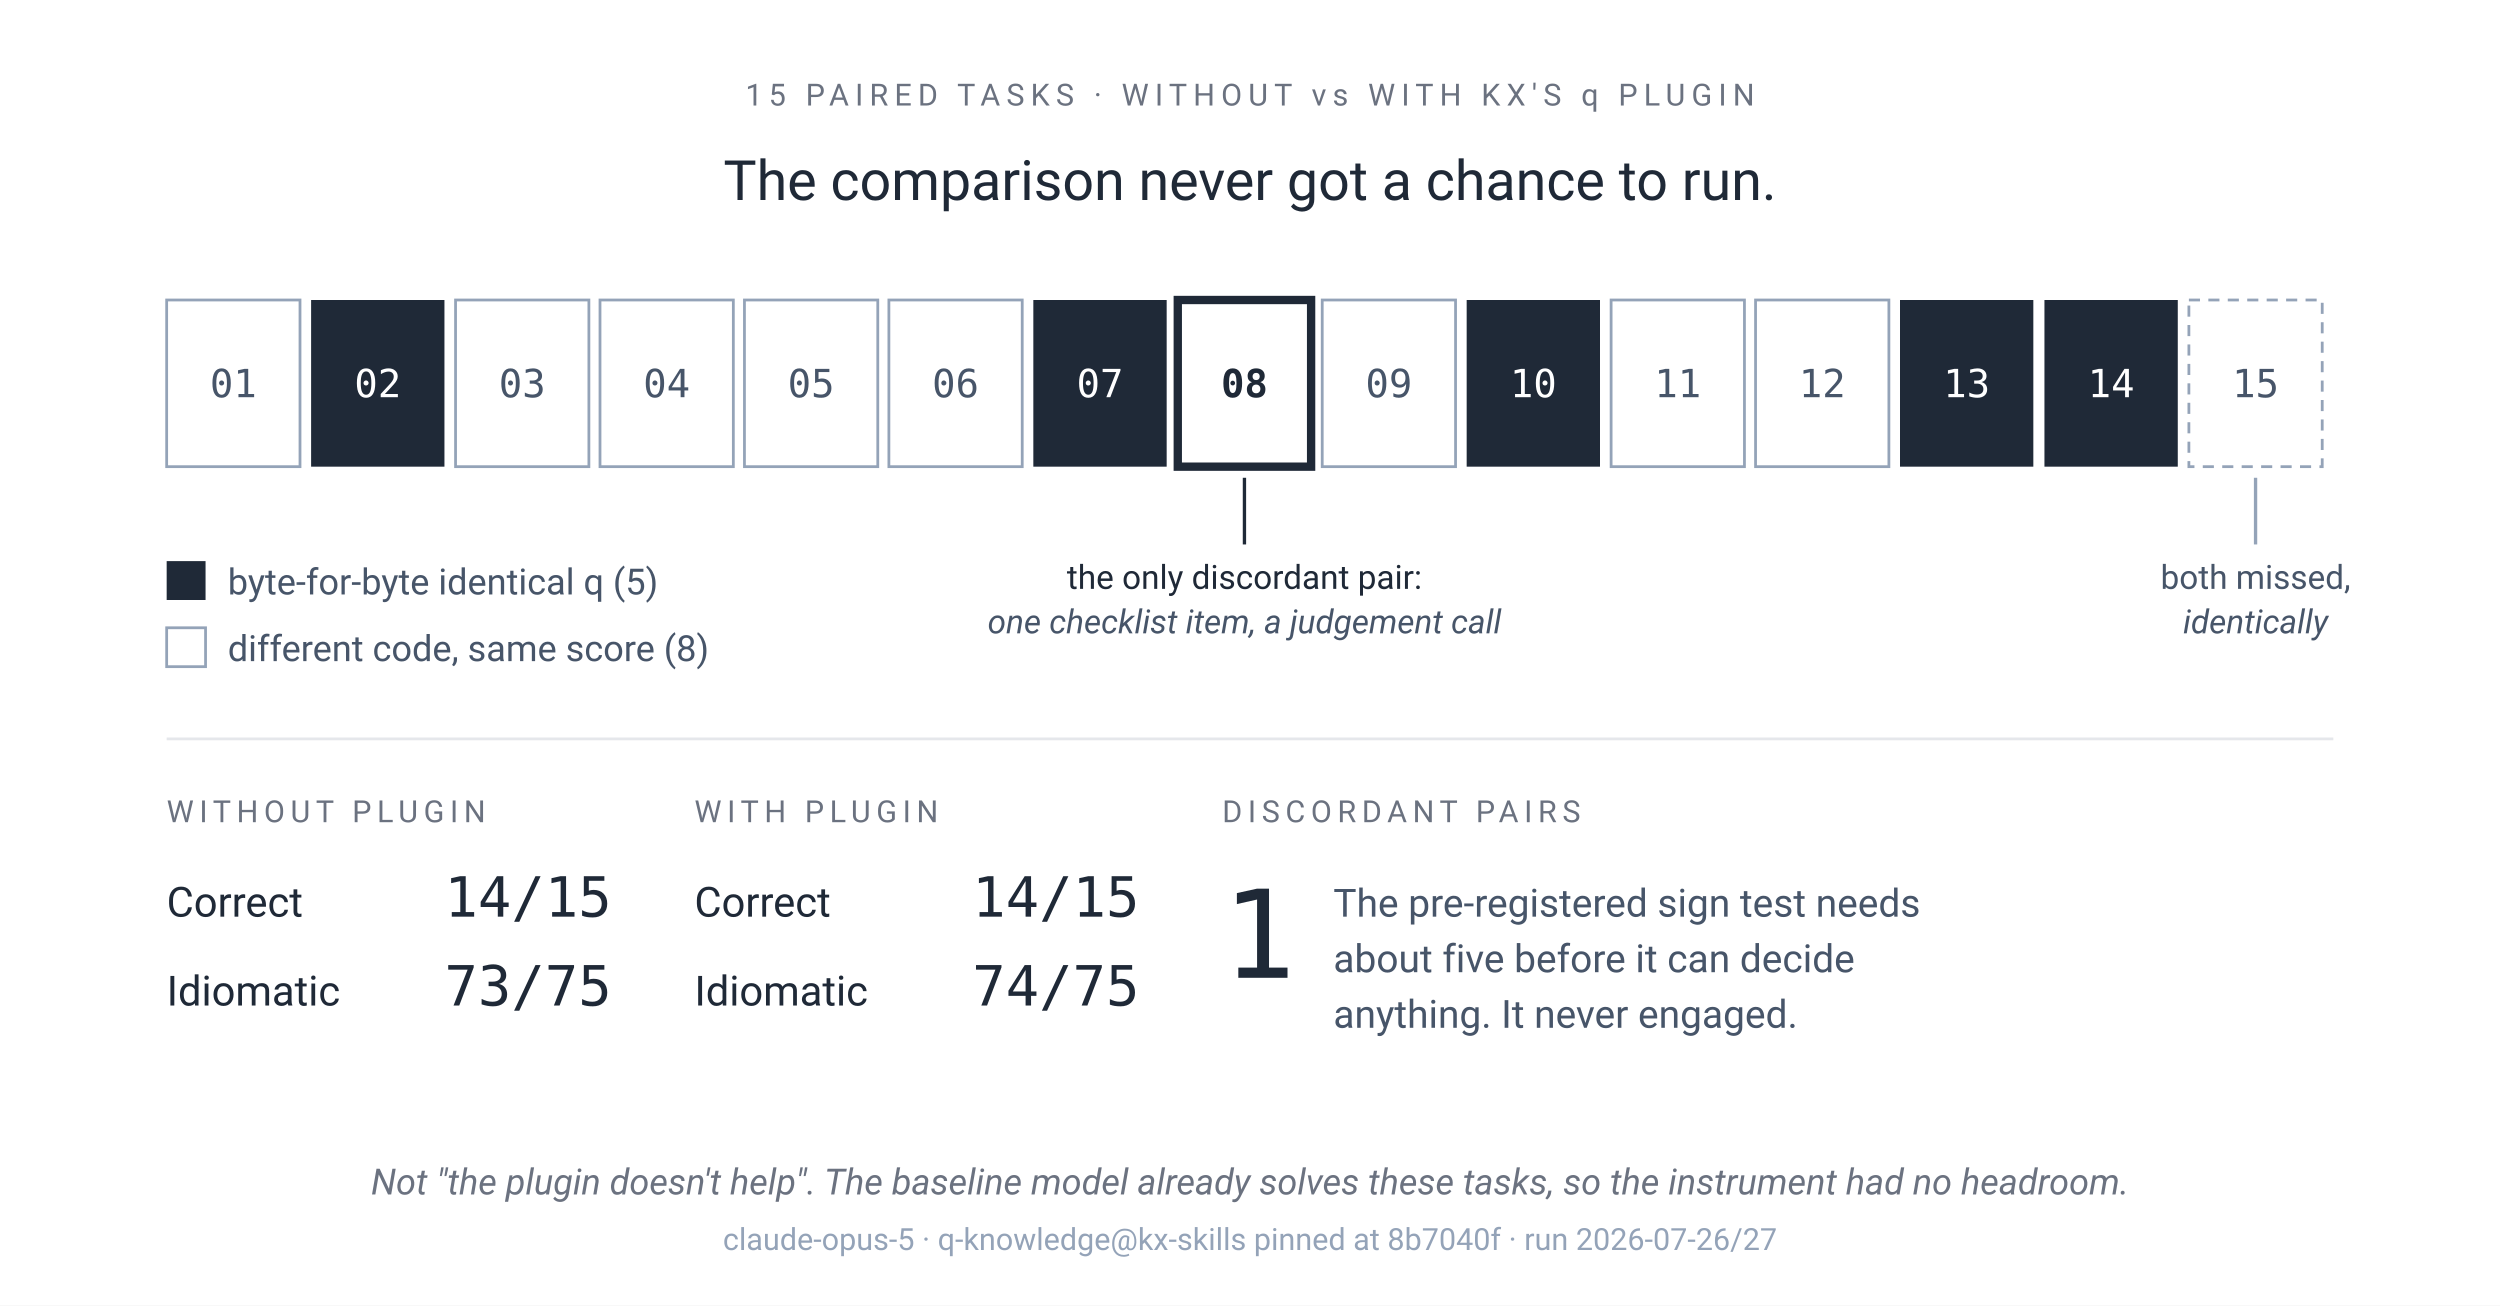
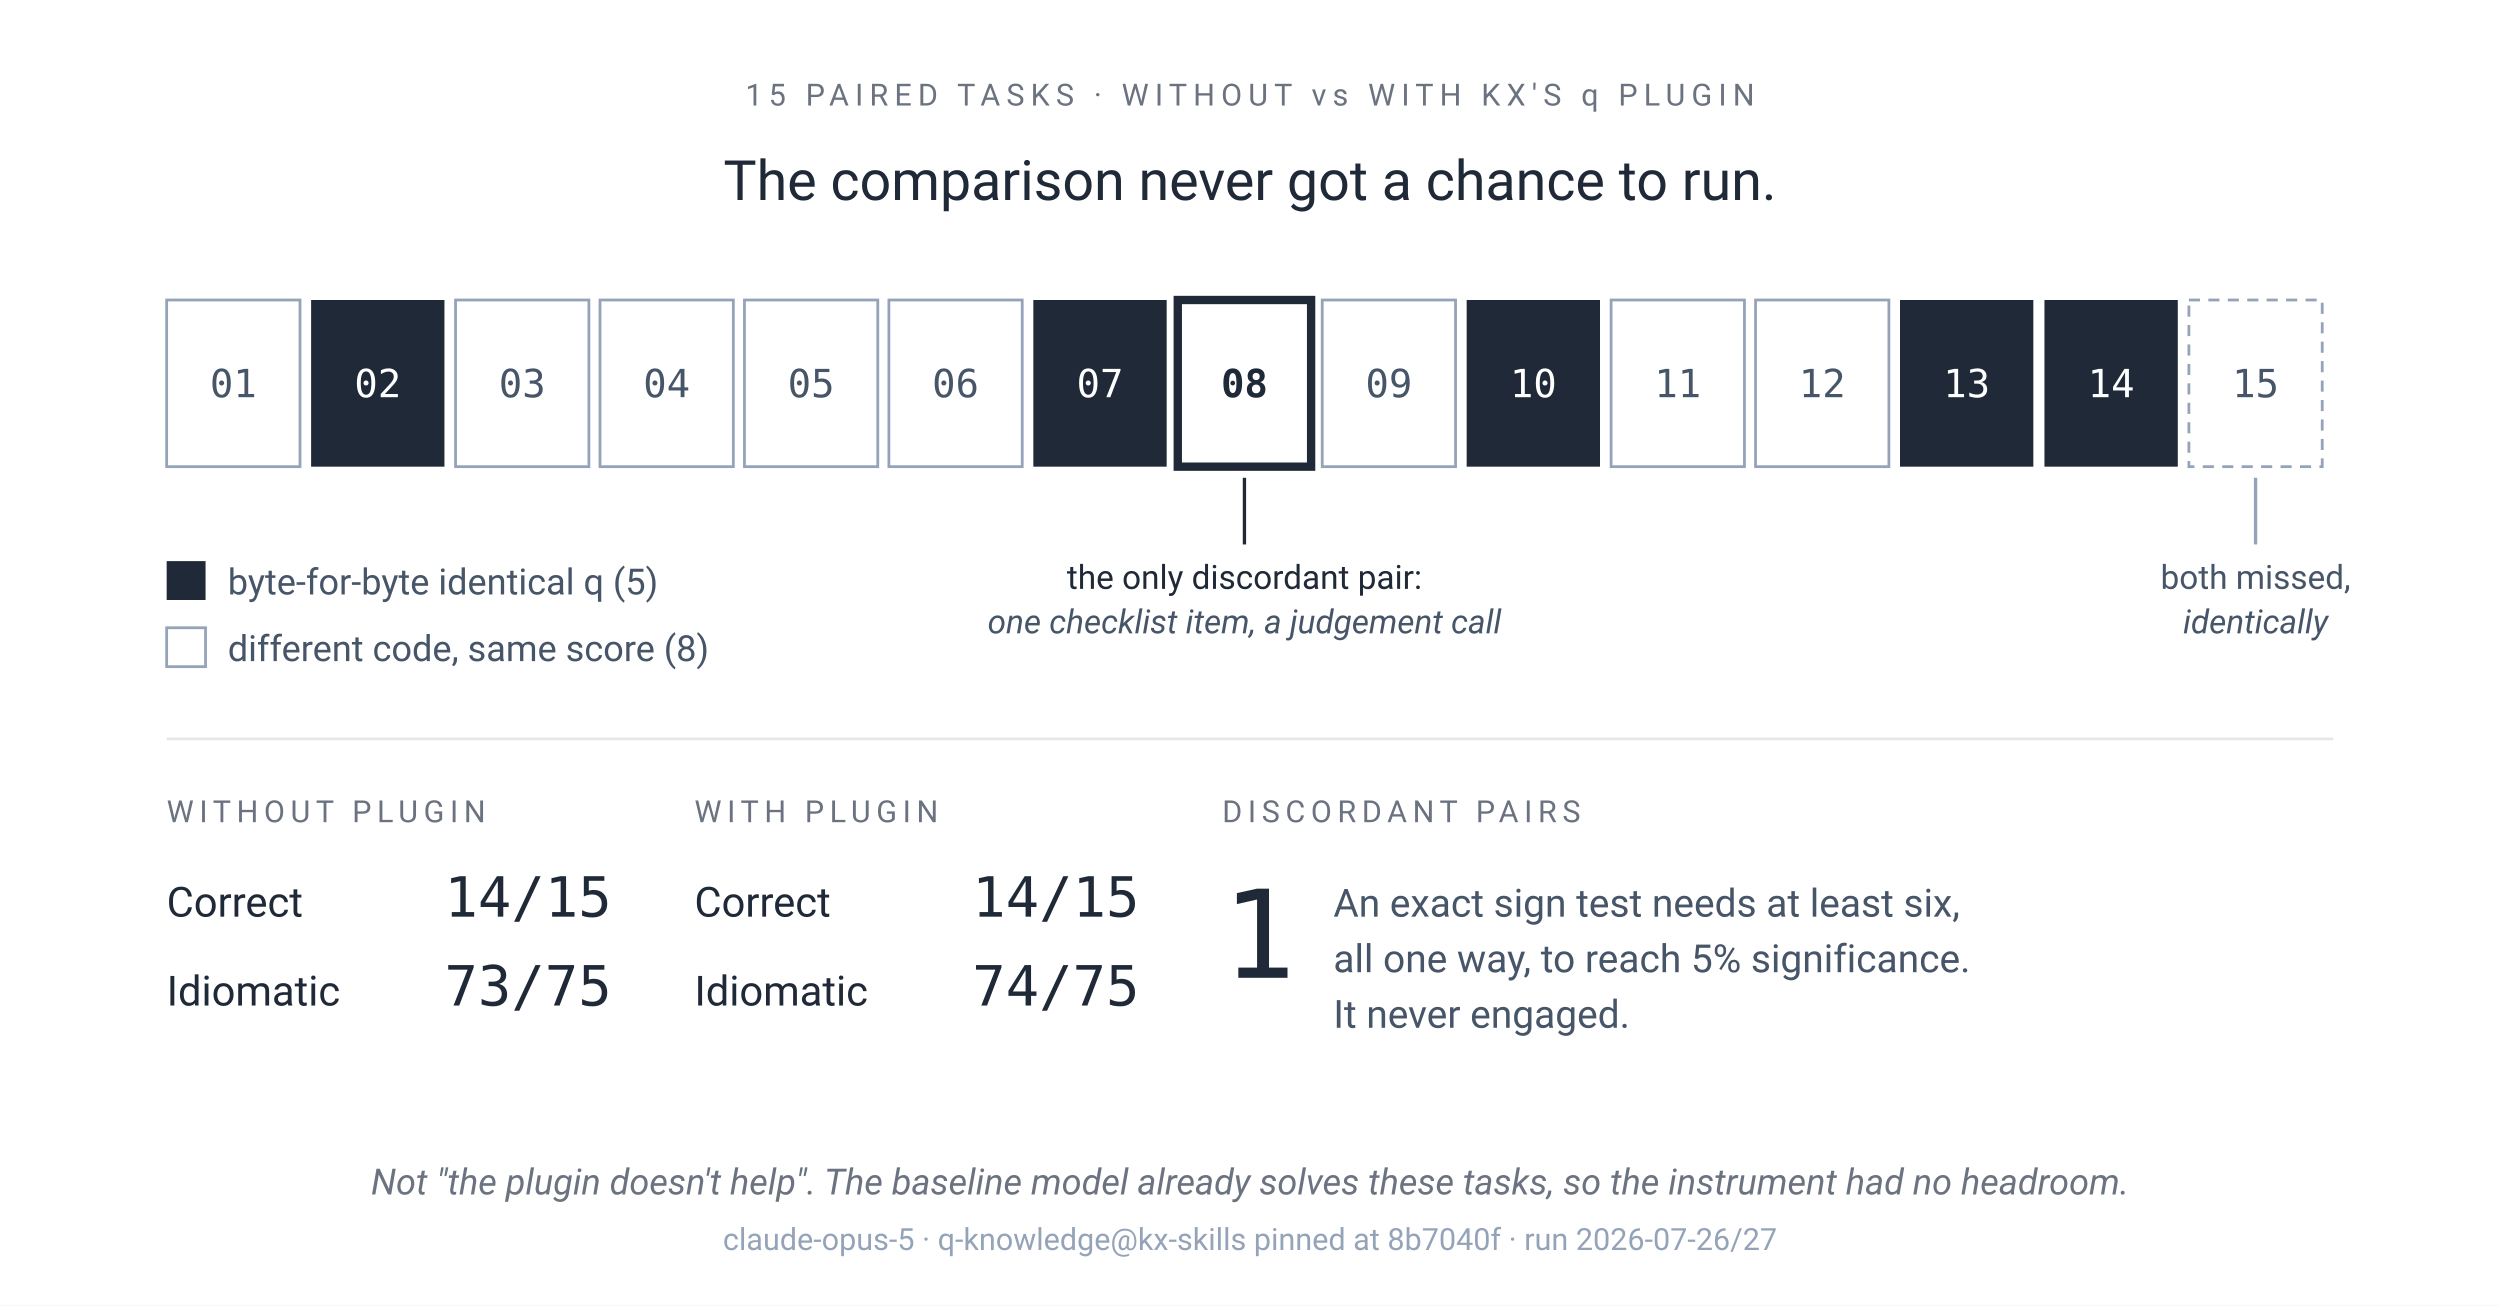
<svg xmlns="http://www.w3.org/2000/svg" viewBox="0 0 900 470" role="img" aria-labelledby="title desc" font-family="-apple-system, BlinkMacSystemFont, 'Segoe UI', Roboto, sans-serif">
  <rect width="900" height="470" fill="#ffffff" />
  <text x="450" y="38" text-anchor="middle" font-size="11" letter-spacing="2.2" fill="#6b7280">15 PAIRED TASKS · WITHOUT vs WITH KX'S q PLUGIN</text>
  <text x="450" y="72" text-anchor="middle" font-size="20" fill="#1f2937">The comparison never got a chance to run.</text>
  <g font-family="'SF Mono', Menlo, Consolas, monospace" font-size="14" text-anchor="middle">
    <rect x="60" y="108" width="48" height="60" fill="#ffffff" stroke="#94a3b8" />
    <text x="84" y="143" fill="#475569">01</text>
    <rect x="112" y="108" width="48" height="60" fill="#1f2937" />
    <text x="136" y="143" fill="#ffffff">02</text>
    <rect x="164" y="108" width="48" height="60" fill="#ffffff" stroke="#94a3b8" />
    <text x="188" y="143" fill="#475569">03</text>
    <rect x="216" y="108" width="48" height="60" fill="#ffffff" stroke="#94a3b8" />
    <text x="240" y="143" fill="#475569">04</text>
    <rect x="268" y="108" width="48" height="60" fill="#ffffff" stroke="#94a3b8" />
    <text x="292" y="143" fill="#475569">05</text>
    <rect x="320" y="108" width="48" height="60" fill="#ffffff" stroke="#94a3b8" />
    <text x="344" y="143" fill="#475569">06</text>
    <rect x="372" y="108" width="48" height="60" fill="#1f2937" />
    <text x="396" y="143" fill="#ffffff">07</text>
    <rect x="424" y="108" width="48" height="60" fill="#ffffff" stroke="#1f2937" stroke-width="3" />
    <text x="448" y="143" fill="#1f2937" font-weight="700">08</text>
    <rect x="476" y="108" width="48" height="60" fill="#ffffff" stroke="#94a3b8" />
    <text x="500" y="143" fill="#475569">09</text>
    <rect x="528" y="108" width="48" height="60" fill="#1f2937" />
    <text x="552" y="143" fill="#ffffff">10</text>
    <rect x="580" y="108" width="48" height="60" fill="#ffffff" stroke="#94a3b8" />
    <text x="604" y="143" fill="#475569">11</text>
    <rect x="632" y="108" width="48" height="60" fill="#ffffff" stroke="#94a3b8" />
    <text x="656" y="143" fill="#475569">12</text>
    <rect x="684" y="108" width="48" height="60" fill="#1f2937" />
    <text x="708" y="143" fill="#ffffff">13</text>
    <rect x="736" y="108" width="48" height="60" fill="#1f2937" />
    <text x="760" y="143" fill="#ffffff">14</text>
    <rect x="788" y="108" width="48" height="60" fill="#ffffff" stroke="#94a3b8" stroke-dasharray="4 3" />
    <text x="812" y="143" fill="#475569">15</text>
  </g>
  <path d="M 448 172 L 448 196" stroke="#1f2937" stroke-width="1.2" />
  <text x="448" y="212" text-anchor="middle" font-size="12" fill="#1f2937">the only discordant pair:</text>
  <text x="448" y="228" text-anchor="middle" font-size="12" font-style="italic" fill="#475569">one checklist item, a judgement call</text>
  <path d="M 812 172 L 812 196" stroke="#94a3b8" stroke-width="1.2" />
  <text x="812" y="212" text-anchor="middle" font-size="12" fill="#475569">both missed,</text>
  <text x="812" y="228" text-anchor="middle" font-size="12" font-style="italic" fill="#475569">identically</text>
  <g font-size="13" fill="#475569">
    <rect x="60" y="202" width="14" height="14" fill="#1f2937" />
    <text x="82" y="214">byte-for-byte identical q (5)</text>
    <rect x="60" y="226" width="14" height="14" fill="#ffffff" stroke="#94a3b8" />
    <text x="82" y="238">different code, same score (8)</text>
  </g>
  <line x1="60" y1="266" x2="840" y2="266" stroke="#e5e7eb" />
  <text x="60" y="296" font-size="11" letter-spacing="2" fill="#6b7280">WITHOUT PLUGIN</text>
  <text x="250" y="296" font-size="11" letter-spacing="2" fill="#6b7280">WITH PLUGIN</text>
  <text x="440" y="296" font-size="11" letter-spacing="2" fill="#6b7280">DISCORDANT PAIRS</text>
  <g fill="#1f2937">
    <text x="60" y="330" font-size="15">Correct</text>
    <text x="160" y="330" font-size="20" font-family="'SF Mono', Menlo, Consolas, monospace">14/15</text>
    <text x="60" y="362" font-size="15">Idiomatic</text>
    <text x="160" y="362" font-size="20" font-family="'SF Mono', Menlo, Consolas, monospace">73/75</text>
    <text x="250" y="330" font-size="15">Correct</text>
    <text x="350" y="330" font-size="20" font-family="'SF Mono', Menlo, Consolas, monospace">14/15</text>
    <text x="250" y="362" font-size="15">Idiomatic</text>
    <text x="350" y="362" font-size="20" font-family="'SF Mono', Menlo, Consolas, monospace">74/75</text>
  </g>
  <text x="440" y="352" font-size="44" font-family="'SF Mono', Menlo, Consolas, monospace" fill="#1f2937">1</text>
-   <text x="480" y="330" font-size="14" fill="#475569">The pre-registered sign test needs</text>
-   <text x="480" y="350" font-size="14" fill="#475569">about five before it can decide</text>
-   <text x="480" y="370" font-size="14" fill="#475569">anything. It never engaged.</text>
+   <text x="480" y="330" font-size="14" fill="#475569">An exact sign test needs at least six,</text>
+   <text x="480" y="350" font-size="14" fill="#475569">all one way, to reach 5% significance.</text>
+   <text x="480" y="370" font-size="14" fill="#475569">It never engaged.</text>
  <text x="450" y="430" text-anchor="middle" font-size="13" font-style="italic" fill="#6b7280">Not "the plugin doesn't help". The baseline model already solves these tasks, so the instrument had no headroom.</text>
  <text x="450" y="450" text-anchor="middle" font-size="11" fill="#94a3b8">claude-opus-5 · q-knowledge@kx-skills pinned at 8b7040f · run 2026-07-26/27</text>
</svg>
